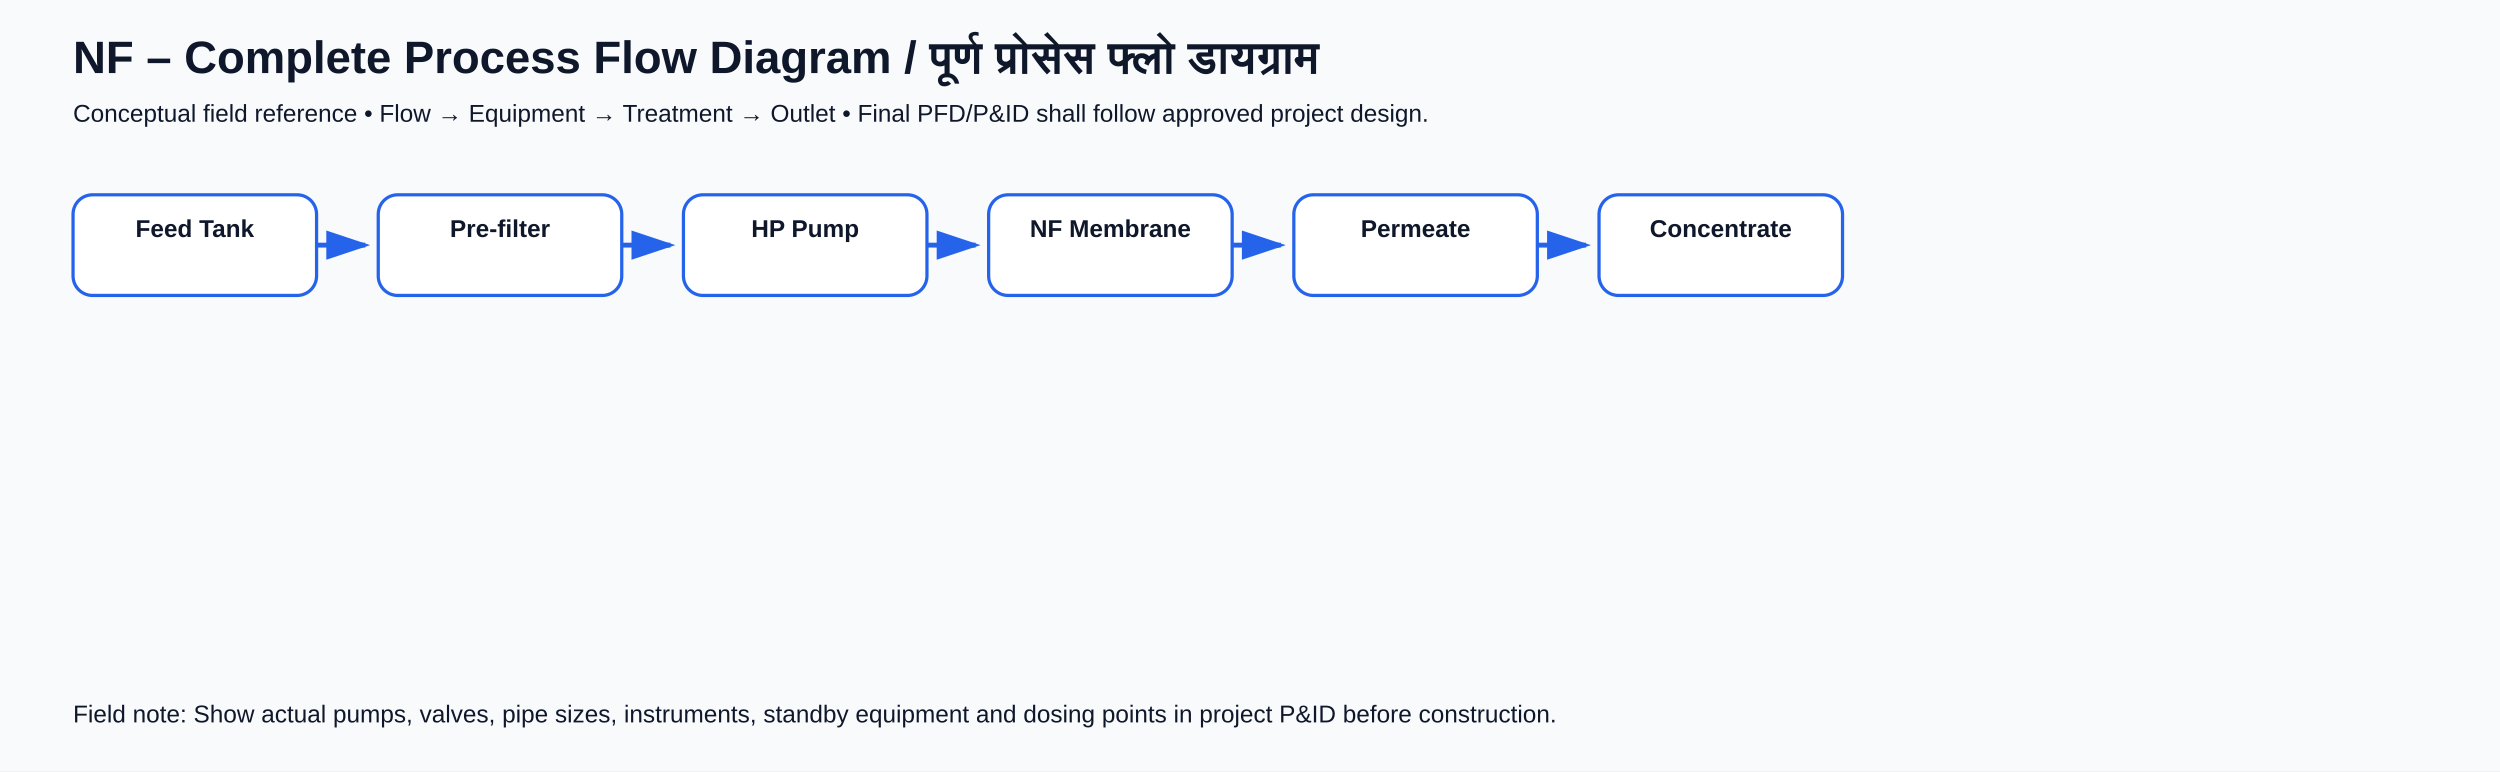
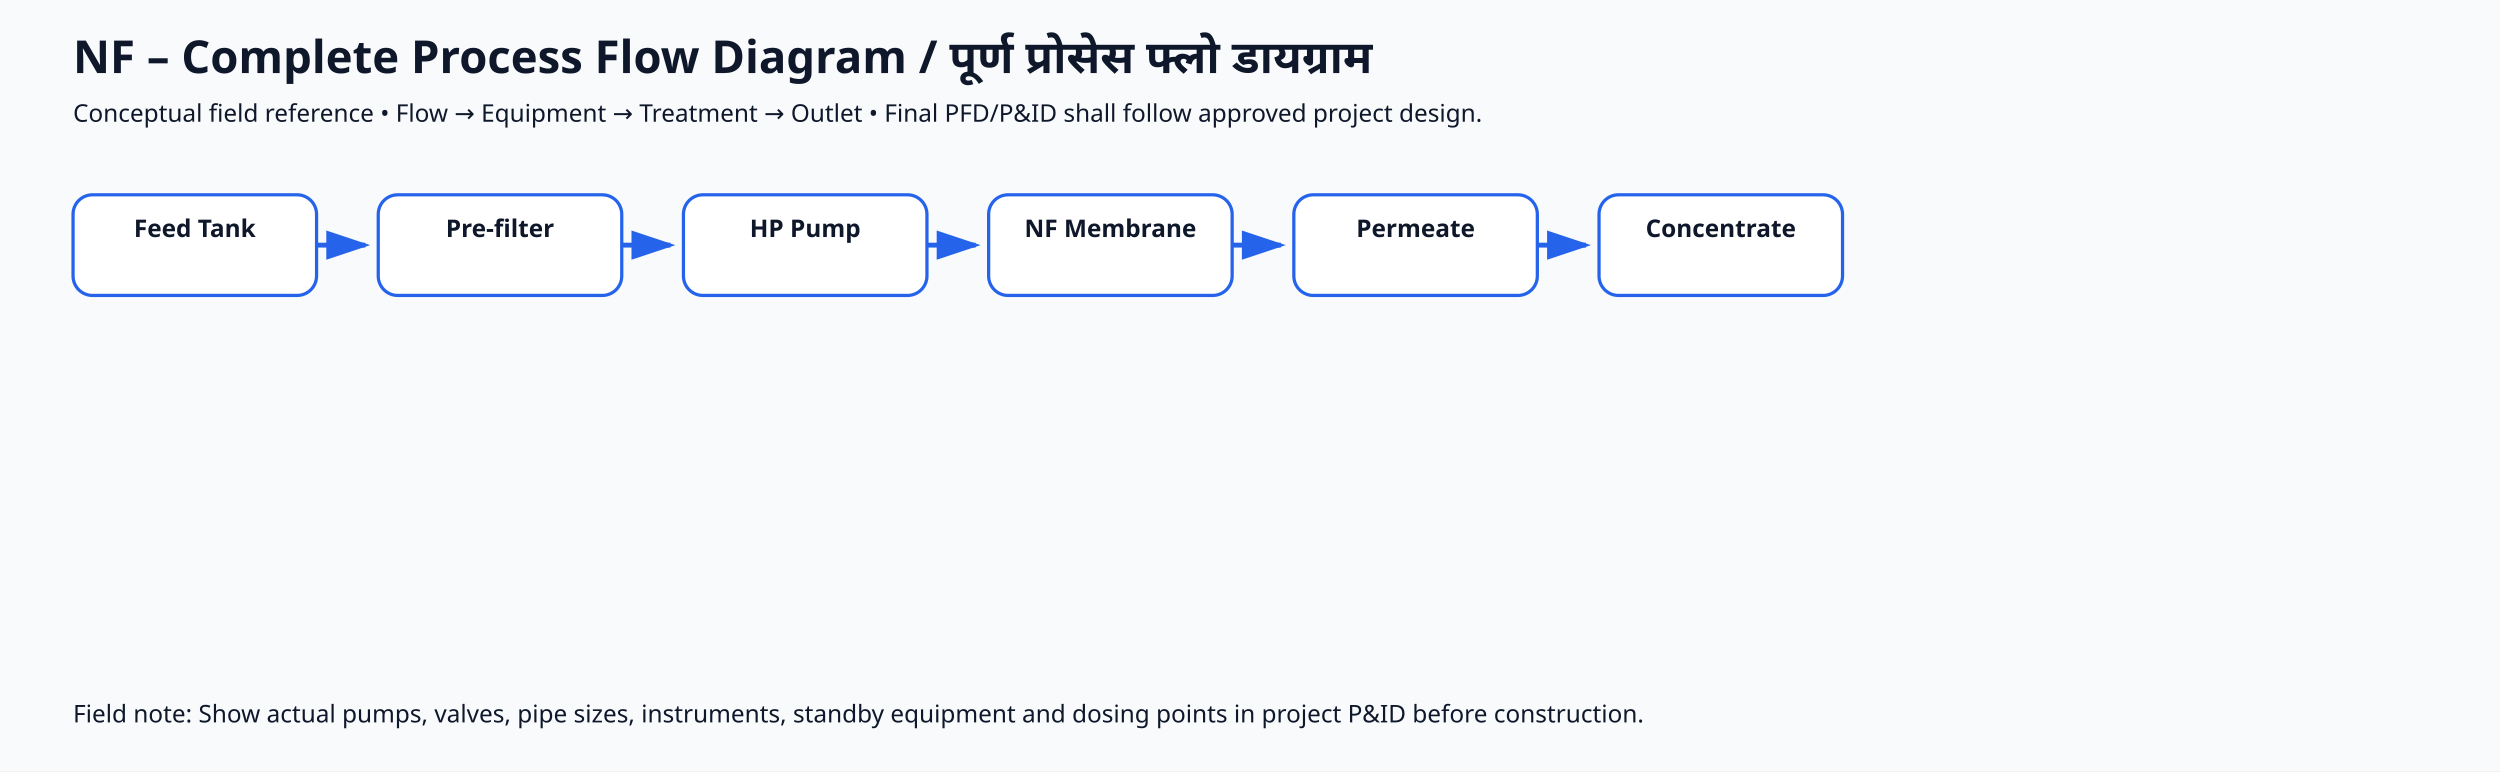
<svg xmlns="http://www.w3.org/2000/svg" width="1540" height="475" viewBox="0 0 1540 475">
  <defs>
    <marker id="a" markerWidth="10" markerHeight="10" refX="8" refY="3" orient="auto">
      <path d="M0,0 L0,6 L9,3 z" fill="#2563eb" />
    </marker>
-     <style>.t{font-family:Arial,sans-serif;fill:#0f172a}.b{fill:#fff;stroke:#2563eb;stroke-width:2}.l{stroke:#2563eb;stroke-width:3;fill:none;marker-end:url(#a)}.s{font-size:15px;font-weight:700}.n{font-size:15px}.h{font-size:28px;font-weight:700}</style>
+     <style>.t{font-family:'Noto Sans','Noto Sans Devanagari',sans-serif;fill:#0f172a}.b{fill:#fff;stroke:#2563eb;stroke-width:2}.l{stroke:#2563eb;stroke-width:3;fill:none;marker-end:url(#a)}.s{font-size:15px;font-weight:700}.n{font-size:15px}.h{font-size:28px;font-weight:700}</style>
  </defs>
  <rect width="100%" height="100%" fill="#f8fafc" />
  <text class="t h" x="45" y="45">NF – Complete Process Flow Diagram / पूर्ण प्रोसेस फ्लो डायग्राम</text>
  <text class="t n" x="45" y="75">Conceptual field reference • Flow → Equipment → Treatment → Outlet • Final PFD/P&amp;ID shall follow approved project design.</text>
  <rect class="b" x="45" y="120" rx="12" width="150" height="62" />
  <text class="t s" text-anchor="middle" x="120.0" y="146">Feed Tank</text>
  <rect class="b" x="233" y="120" rx="12" width="150" height="62" />
  <text class="t s" text-anchor="middle" x="308.0" y="146">Pre-filter</text>
  <rect class="b" x="421" y="120" rx="12" width="150" height="62" />
  <text class="t s" text-anchor="middle" x="496.0" y="146">HP Pump</text>
  <rect class="b" x="609" y="120" rx="12" width="150" height="62" />
  <text class="t s" text-anchor="middle" x="684.0" y="146">NF Membrane</text>
  <rect class="b" x="797" y="120" rx="12" width="150" height="62" />
  <text class="t s" text-anchor="middle" x="872.0" y="146">Permeate</text>
  <rect class="b" x="985" y="120" rx="12" width="150" height="62" />
  <text class="t s" text-anchor="middle" x="1060.0" y="146">Concentrate</text>
  <path class="l" d="M195,151.0 L225,151.0" />
  <path class="l" d="M383,151.0 L413,151.0" />
  <path class="l" d="M571,151.0 L601,151.0" />
  <path class="l" d="M759,151.0 L789,151.0" />
  <path class="l" d="M947,151.0 L977,151.0" />
  <text class="t n" x="45" y="445">Field note: Show actual pumps, valves, pipe sizes, instruments, standby equipment and dosing points in project P&amp;ID before construction.</text>
</svg>
